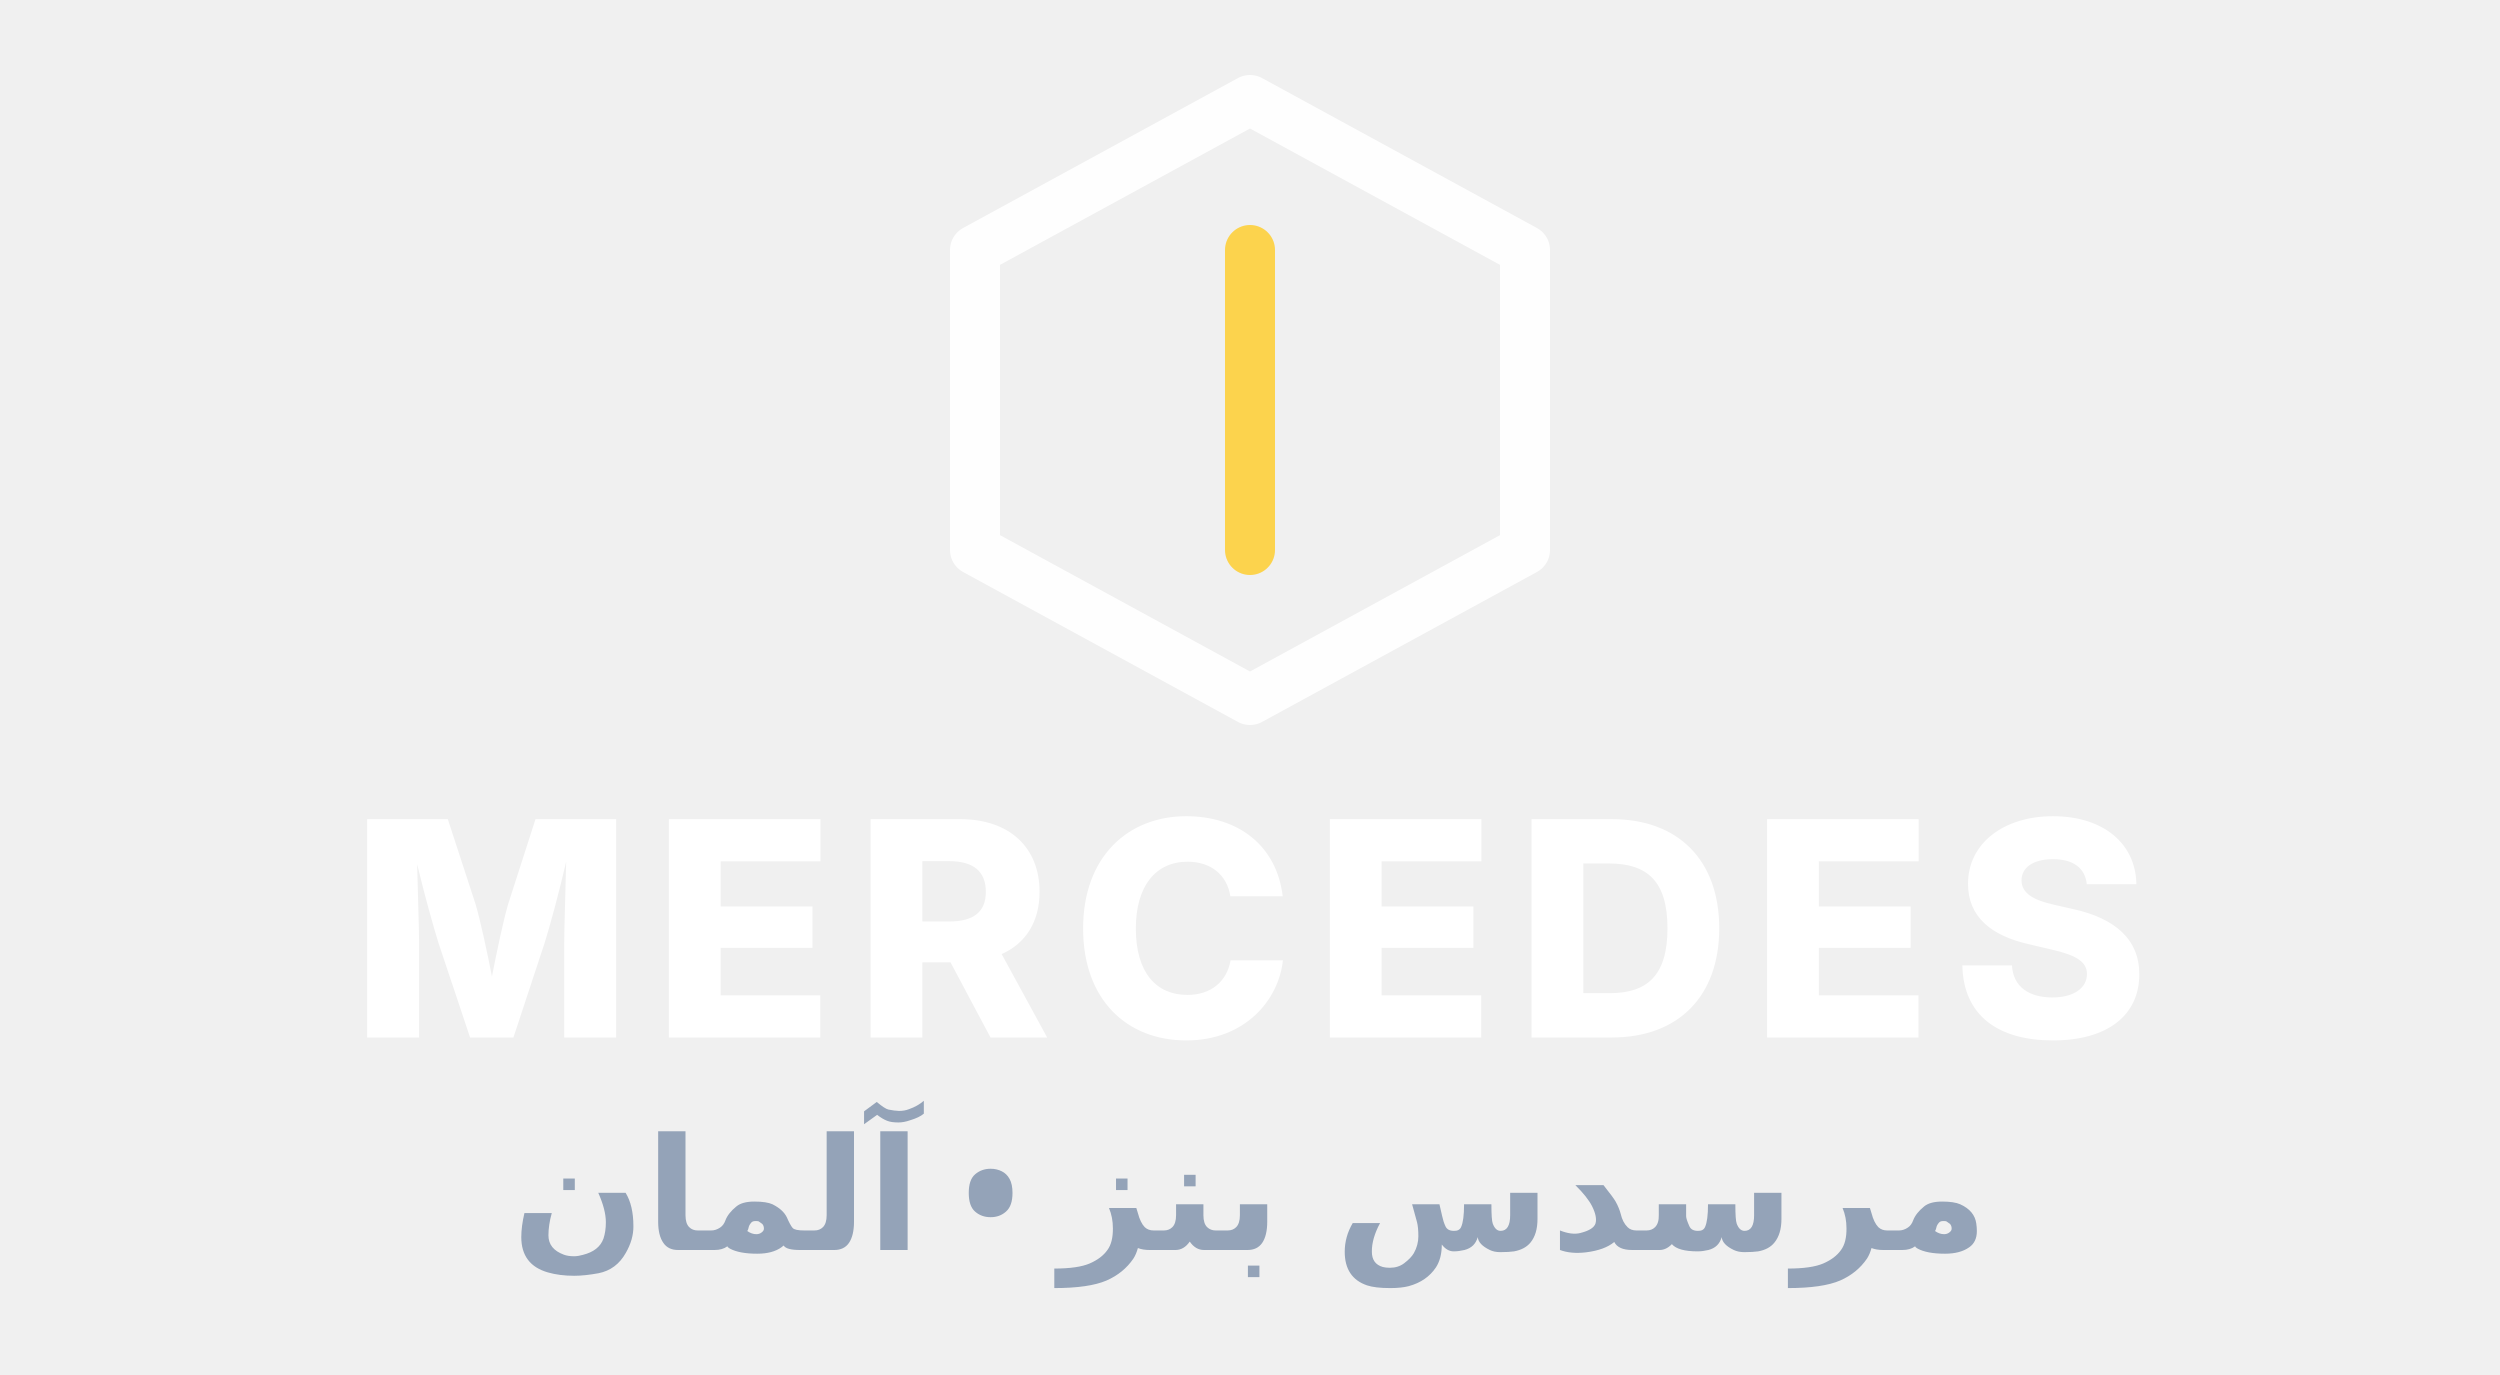
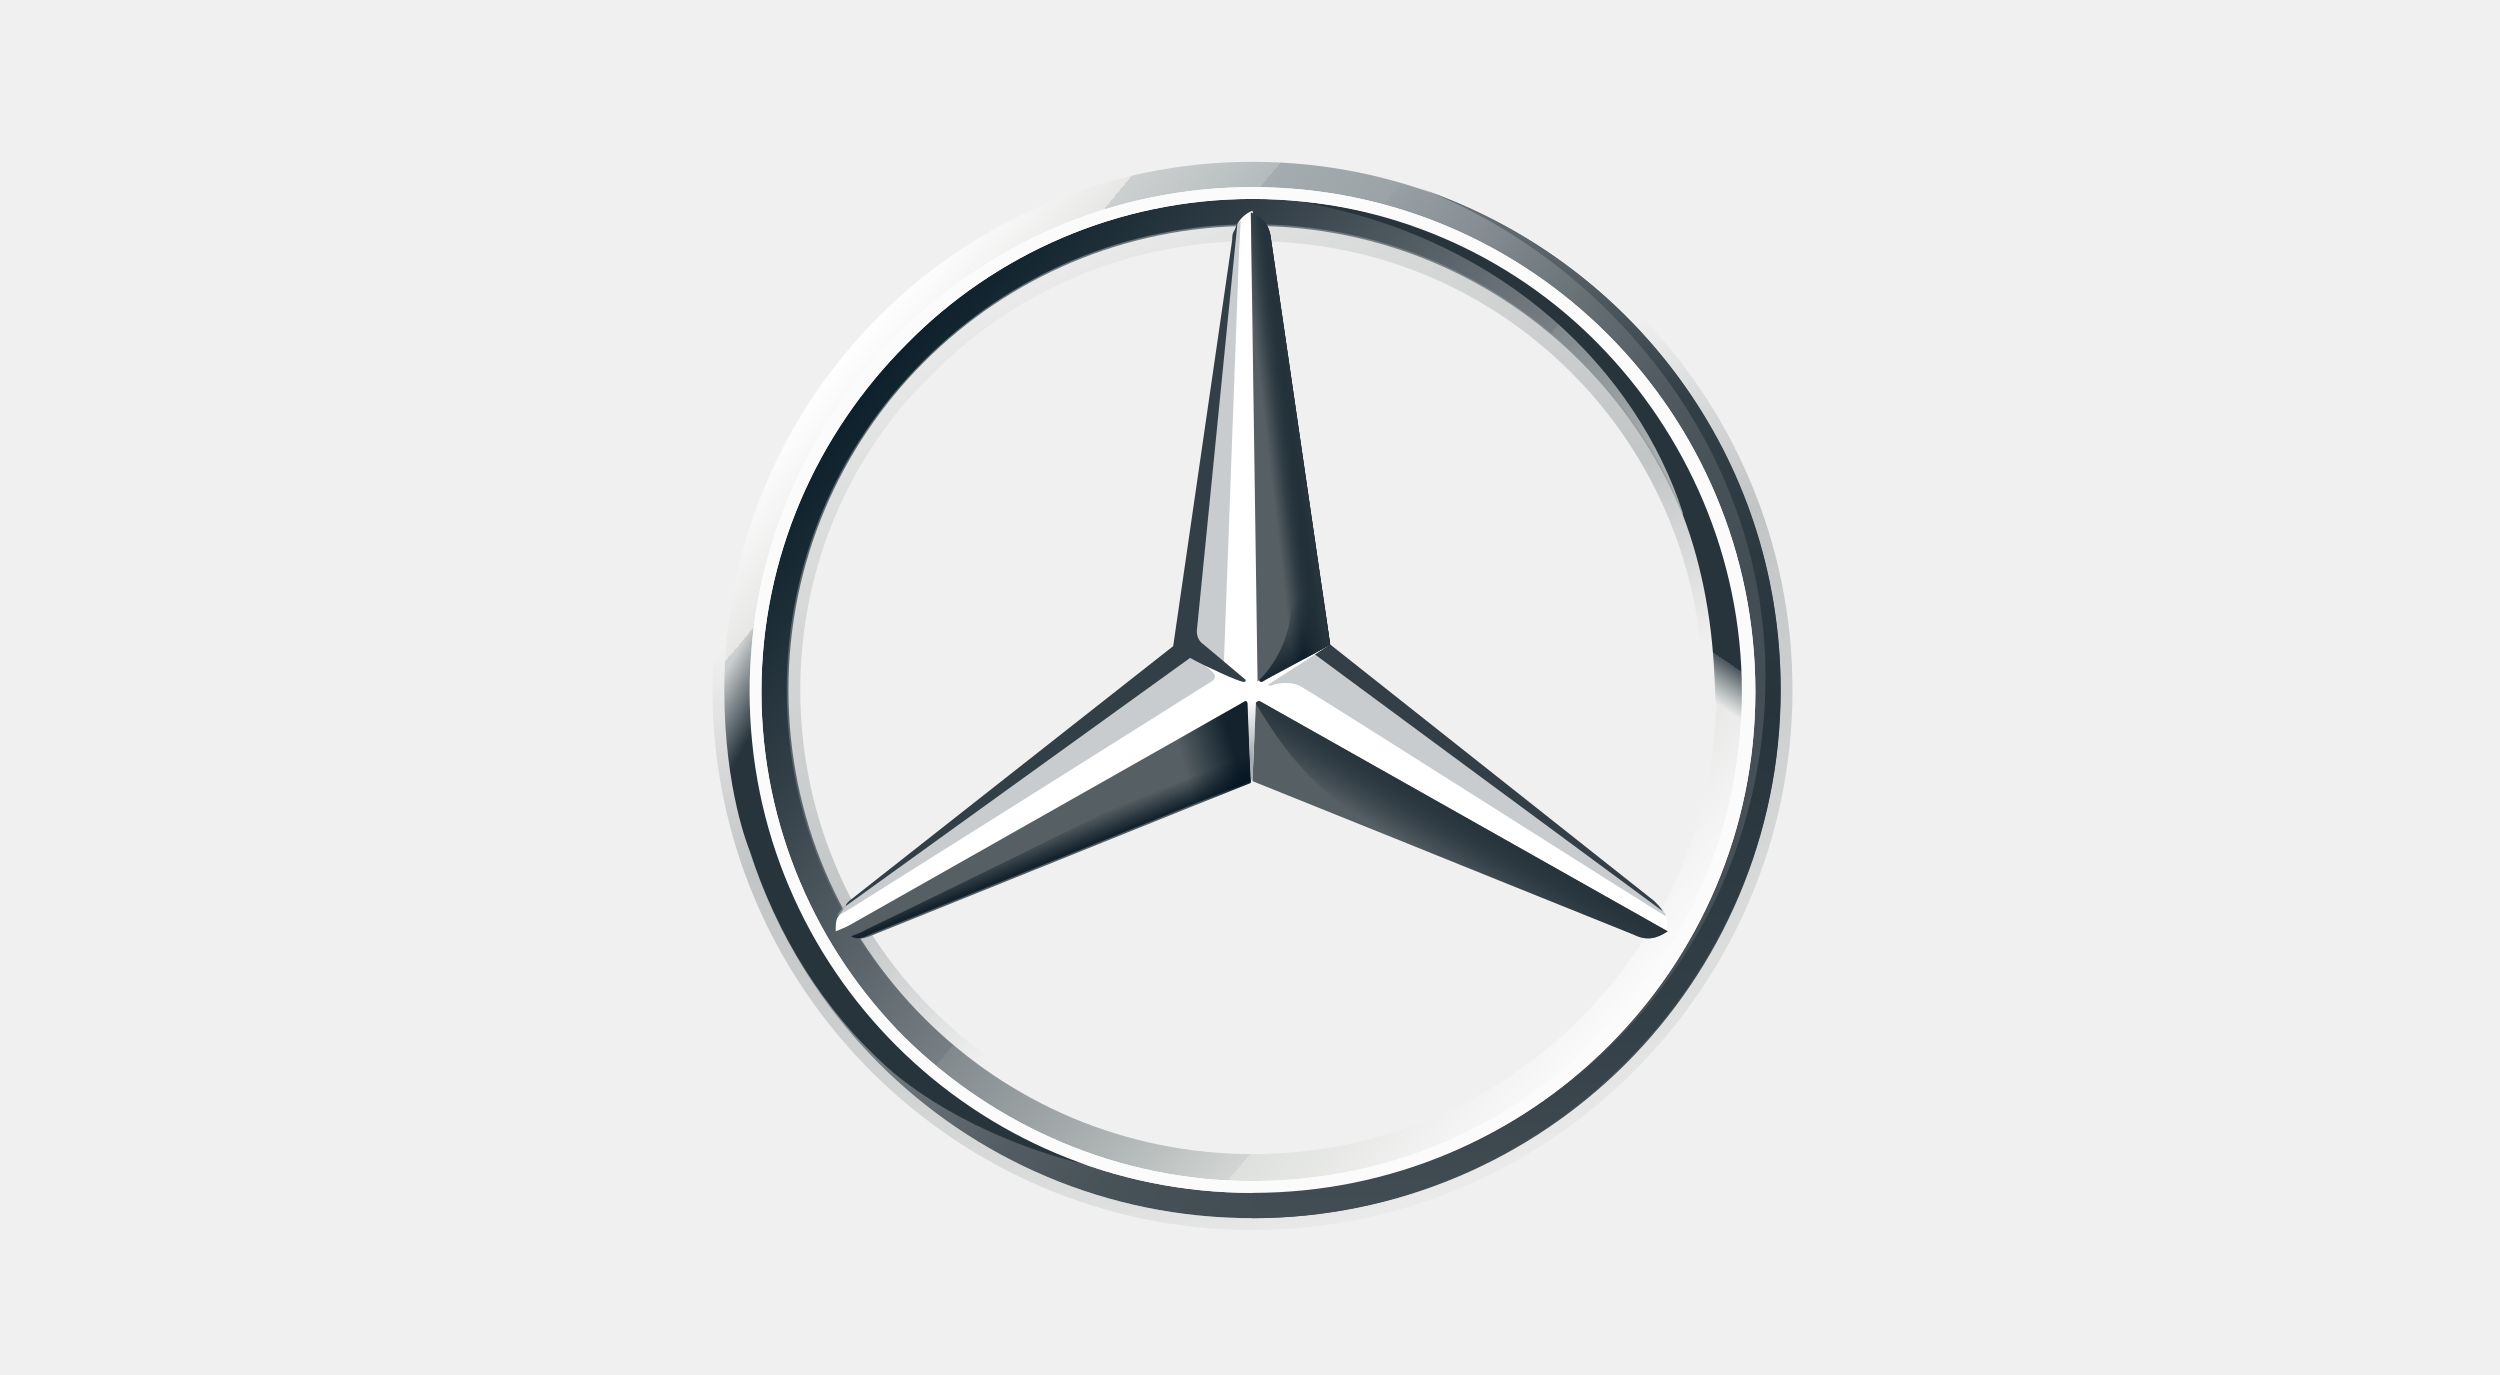
<svg xmlns="http://www.w3.org/2000/svg" viewBox="0 0 200 110" width="200" height="110" role="img" aria-label="مرسدس بنز">
-   <g fill="none" stroke-linejoin="round">
-     <path d="M100 8 L122 20 L122 44 L100 56 L78 44 L78 20 Z" stroke="#FFFFFF" stroke-width="4" opacity="0.95" />
-     <path d="M100 20 L100 44" stroke="#FCD34D" stroke-width="4" stroke-linecap="round" />
+   <g transform="translate(57 12) scale(1.35)">
+     <style>.st3{fill:#fff}.st5{fill:#565f64}.st7{fill:#a4aaae;fill-opacity:.6}</style>
+     <linearGradient id="outer_1_" x1="7.998" x2="56.002" y1="54.102" y2="13.898" gradientTransform="matrix(1 0 0 -1 0 66)" gradientUnits="userSpaceOnUse">
+       <stop offset="0" stop-color="#fff" />
+       <stop offset=".1" stop-color="#e7e8e6" />
+       <stop offset=".1" stop-color="#cdd0d0" />
+       <stop offset=".2" stop-color="#b5bbbd" />
+       <stop offset=".2" stop-color="#a5acaf" />
+       <stop offset=".3" stop-color="#9ba3a7" />
+       <stop offset=".3" stop-color="#98a0a4" />
+       <stop offset=".4" stop-color="#828a8f" />
+       <stop offset=".5" stop-color="#667075" />
+       <stop offset=".6" stop-color="#535c63" />
+       <stop offset=".7" stop-color="#475158" />
+       <stop offset=".8" stop-color="#434d54" />
+       <stop offset="1" stop-color="#475157" />
+     </linearGradient>
+     <path id="outer_24_" d="M63.3 32c0 17.3-14 31.3-31.3 31.3S.7 49.3.7 32 14.7.7 32 .7s31.3 14 31.3 31.3M32 2.6C15.7 2.6 2.6 15.7 2.6 32S15.8 61.4 32 61.4c16.3 0 29.4-13.2 29.4-29.4C61.4 15.7 48.3 2.6 32 2.6" style="fill:url(#outer_1_)" />
+     <linearGradient id="SVGID_1_" x1="9.471" x2="54.471" y1="52.941" y2="15.141" gradientTransform="matrix(1 0 0 -1 0 66)" gradientUnits="userSpaceOnUse">
+       <stop offset="0" stop-color="#0b1f2a" />
+       <stop offset=".2" stop-color="#333f47" />
+       <stop offset=".5" stop-color="#777f84" />
+       <stop offset=".5" stop-color="#81898d" />
+       <stop offset=".7" stop-color="#b3b8b8" />
+       <stop offset=".8" stop-color="#d2d5d3" />
+       <stop offset=".8" stop-color="#dee0dd" />
+       <stop offset="1" stop-color="#fbfbfb" />
+     </linearGradient>
+     <path d="M32 2.6C15.7 2.6 2.6 15.7 2.6 32S15.8 61.4 32 61.4c16.3 0 29.4-13.2 29.4-29.4C61.4 15.7 48.3 2.6 32 2.6m0 56.9C16.8 59.5 4.5 47.2 4.5 32S16.8 4.5 32 4.5 59.5 16.8 59.5 32 47.2 59.5 32 59.5" style="fill:url(#SVGID_1_)" />
+     <linearGradient id="SVGID_2_" x1="1648.736" x2="1670.636" y1="-160.944" y2="-221.143" gradientTransform="matrix(-1 0 0 1 1691.673 223.007)" gradientUnits="userSpaceOnUse">
+       <stop offset="0" stop-color="#e1e3e1" />
+       <stop offset=".1" stop-color="#c1c5c4" />
+       <stop offset=".3" stop-color="#9ba1a2" />
+       <stop offset=".5" stop-color="#7d8487" />
+       <stop offset=".7" stop-color="#687074" stop-opacity="0" />
+       <stop offset=".8" stop-color="#5b6469" stop-opacity="0" />
+       <stop offset="1" stop-color="#576065" stop-opacity="0" />
+     </linearGradient>
+     <path d="M32 63.3c17.3 0 31.3-14 31.3-31.3S49.3.7 32 .7.7 14.7.7 32s14 31.3 31.3 31.3M32 0c17.6 0 32 14.4 32 32S49.6 64 32 64 0 49.6 0 32 14.4 0 32 0" style="opacity:.4;fill:url(#SVGID_2_)" />
+     <path d="M2.2 32.1C2.2 15.7 15.5 2.2 32 2.2s29.8 13.4 29.8 29.9c0 16.4-13.3 29.7-29.8 29.7S2.2 48.5 2.2 32.1m9.3-20.6c-5.3 5.3-8.6 12.6-8.6 20.6s3.3 15.3 8.5 20.5c5.3 5.2 12.6 8.5 20.6 8.5s15.3-3.2 20.5-8.5c5.3-5.2 8.5-12.5 8.5-20.5s-3.3-15.3-8.5-20.6S40 2.9 32 2.9s-15.3 3.3-20.5 8.6" class="st3" />
+     <linearGradient id="SVGID_3_" x1="18.201" x2="45.799" y1="57.899" y2="10.101" gradientTransform="matrix(1 0 0 -1 0 66)" gradientUnits="userSpaceOnUse">
+       <stop offset="0" stop-color="#e1e3e1" />
+       <stop offset=".1" stop-color="#c1c5c4" />
+       <stop offset=".3" stop-color="#9ba1a2" />
+       <stop offset=".5" stop-color="#7d8487" />
+       <stop offset=".7" stop-color="#687074" stop-opacity="0" />
+       <stop offset=".8" stop-color="#5b6469" stop-opacity="0" />
+       <stop offset="1" stop-color="#576065" stop-opacity="0" />
+     </linearGradient>
+     <path d="M32 59.6c-7.4 0-14.3-2.9-19.5-8.1S4.4 39.4 4.4 32s2.9-14.3 8.1-19.5S24.6 4.4 32 4.4s14.3 2.9 19.5 8.1 8.1 12.1 8.1 19.5-2.9 14.3-8.1 19.5-12.1 8.1-19.5 8.1m0-.8c7.1 0 13.9-2.8 18.9-7.8 5.1-5.1 7.8-11.8 7.8-18.9s-2.8-13.9-7.8-18.9C45.8 8.1 39.1 5.4 32 5.4s-13.9 2.8-18.9 7.8C8 18.1 5.2 24.9 5.2 32S8 45.9 13 50.9c5.1 5.1 11.9 7.9 19 7.9" style="opacity:.4;fill:url(#SVGID_3_)" />
+     <path d="M56.3 45c-.5-.4-19.8-15.7-19.8-15.7L32 3.6c-.3.1-.7.4-.9.8l-3.2 25L8 44.7s-.4.5-.6.8c-.1.2-.1.5-.1.8l24.6-10.1 24.6 10.1c.2-.5 0-1-.2-1.3" class="st3" />
+     <path d="m32.2 32.8-.2 4.6 22.6 9.1c.8.4 1.4.2 2-.2L32.5 32.7c-.1-.1-.3 0-.3.1" class="st5" />
+     <linearGradient id="SVGID_4_" x1="44.488" x2="42.788" y1="26.607" y2="23.807" gradientTransform="matrix(1 0 0 -1 0 66)" gradientUnits="userSpaceOnUse">
+       <stop offset="0" stop-color="#27343c" />
+       <stop offset="1" stop-color="#00111e" stop-opacity="0" />
+     </linearGradient>
+     <path d="M32.2 32.8s1.3 2.3 2.8 3.9c2.1 2.3 4.9 3.9 4.9 3.9l14.7 5.9c.8.4 1.4.2 2-.2L32.5 32.7c-.1-.1-.3 0-.3.1" style="fill:url(#SVGID_4_)" />
+     <path d="M56.5 45.4c0-.1-.1-.2-.2-.4L35.7 29.9l-2.8 1.8s.2.1.3 0c.3-.1.9-.2 1.5 0 .5.2 21.8 13.8 21.8 13.7q0 .15 0 0" class="st7" />
+     <path d="M55.8 44.5 36.6 29.3l-.9.6 20.6 15.2c-.1-.2-.3-.4-.5-.6" style="fill:#333e46" />
+     <path d="m32.5 31.3-.1.1s0 .2.2.1c.1-.1 3-1.6 4-2.2l-3.5-24c-.1-.9-.5-1.3-1.2-1.6l.4 27.8z" class="st5" />
+     <path d="M30.8 5.3v1.3l-2.2 22.1c0 .3.1.6.4.8l1.3 1 .9-24.4.1-1.9c-.3.2-.4.6-.5 1.1m-1.2 25.6-1.2-1L8.1 44.6s-.6.4-.7.8l.7-.4 21.3-13.4c.4-.2.5-.4.2-.7" class="st7" />
+     <path d="M31.7 32.8c0-.1-.1-.2-.2-.1L7.3 46.4c.6.4 1.2.5 2 .2l22.6-9.1z" class="st5" />
+     <linearGradient id="SVGID_5_" x1="39.58" x2="36.78" y1="36.888" y2="41.388" gradientTransform="matrix(1 0 0 -1 0 66)" gradientUnits="userSpaceOnUse">
+       <stop offset=".1" stop-color="#02131f" />
+       <stop offset=".9" stop-color="#02131f" stop-opacity="0" />
+     </linearGradient>
+     <path d="m32.4 31.4.1-.1zs0 .1.1.1h.1c.1-.1 3-1.6 4-2.2l-.4-2.9-3.1-21.1q0-.6-.3-.9s1.5 20.2 1.5 22.4c0 2.9-1.9 4.6-1.9 4.6" style="fill:url(#SVGID_5_)" />
+     <linearGradient id="SVGID_6_" x1="31.982" x2="27.782" y1="29.664" y2="28.464" gradientTransform="matrix(1 0 0 -1 0 66)" gradientUnits="userSpaceOnUse">
+       <stop offset=".2" stop-color="#02131f" />
+       <stop offset=".9" stop-color="#02131f" stop-opacity="0" />
+     </linearGradient>
+     <path d="M31.7 32.8c0-.1-.1-.2-.2-.1L7.3 46.4c.6.4 1.2.5 2 .2l22.6-9.1z" style="fill:url(#SVGID_6_);fill-opacity:.8" />
+     <linearGradient id="SVGID_7_" x1="20.791" x2="20.191" y1="24.096" y2="25.596" gradientTransform="matrix(1 0 0 -1 0 66)" gradientUnits="userSpaceOnUse">
+       <stop offset="0" stop-color="#02131f" />
+       <stop offset=".1" stop-color="#02131f" />
+       <stop offset="1" stop-color="#02131f" stop-opacity="0" />
+     </linearGradient>
+     <path d="m9.3 46.5 22.6-9.1-.2-4.4c-.4 1.2-1.1 2.5-3 3.5-1.4.8-14.8 7.4-19.6 9.7-.3.2-.7.3-.9.4.4.2.7.1 1.1-.1" style="opacity:.8;fill:url(#SVGID_7_)" />
+     <linearGradient id="SVGID_8_" x1="35.602" x2="32.202" y1="48.786" y2="48.386" gradientTransform="matrix(1 0 0 -1 0 66)" gradientUnits="userSpaceOnUse">
+       <stop offset=".3" stop-color="#02131f" />
+       <stop offset=".3" stop-color="#02131f" />
+       <stop offset=".8" stop-color="#02131f" stop-opacity="0" />
+     </linearGradient>
+     <path d="m32.5 31.3-.1.1s0 .2.2.1c.1-.1 3-1.6 4-2.2l-3.5-24c-.1-.9-.5-1.3-1.2-1.6l.4 27.8z" style="fill:url(#SVGID_8_)" />
+     <linearGradient id="SVGID_9_" x1="35.708" x2="33.407" y1="48.843" y2="48.543" gradientTransform="matrix(1 0 0 -1 0 66)" gradientUnits="userSpaceOnUse">
+       <stop offset=".4" stop-color="#27343c" />
+       <stop offset="1" stop-color="#3b474e" stop-opacity="0" />
+     </linearGradient>
+     <path d="m32.5 31.3-.1.1s0 .2.2.1c.1-.1 3-1.6 4-2.2l-3.5-24c-.1-.9-.5-1.3-1.2-1.6l.4 27.8z" style="fill:url(#SVGID_9_)" />
+     <linearGradient id="SVGID_10_" x1="-.36" x2="27.54" y1="33.169" y2="17.069" gradientTransform="matrix(1 0 0 -1 0 66)" gradientUnits="userSpaceOnUse">
+       <stop offset="0" stop-color="#24303a" stop-opacity="0" />
+       <stop offset="0" stop-color="#25323b" stop-opacity="0" />
+       <stop offset=".1" stop-color="#27343c" />
+     </linearGradient>
+     <path d="M5.1 44.4C4.4 42.8.4 35 4.8 20H3.1c-.9 3-1.6 4.8-2 7.5 0 0-.2 1-.3 2.1S.7 31.3.7 32c0 6 1.5 9.5 1.5 9.5 1.6 5 4.4 9.5 8.2 12.9 3.3 2.9 8.4 5.1 12.6 5.9-.7-.1-12.7-5.2-17.9-15.9" style="fill:url(#SVGID_10_)" />
+     <linearGradient id="SVGID_11_" x1="31.95" x2="31.95" y1="28.6" y2="33.4" gradientTransform="matrix(1 0 0 -1 0 66)" gradientUnits="userSpaceOnUse">
+       <stop offset=".3" stop-color="#a5abaf" />
+       <stop offset="1" stop-color="#a5abaf" stop-opacity="0" />
+     </linearGradient>
+     <path d="M32.4 32.6h-.9c.1 0 .2 0 .2.1l.2 4.6h.1l.2-4.6c0-.1.1-.2.2-.1" style="fill:url(#SVGID_11_)" />
+     <linearGradient id="SVGID_12_" x1="47.65" x2="47.65" y1="63.7" y2="2.7" gradientTransform="matrix(1 0 0 -1 0 66)" gradientUnits="userSpaceOnUse">
+       <stop offset="0" stop-color="#dee0dd" />
+       <stop offset="0" stop-color="#c5c9c7" />
+       <stop offset="0" stop-color="#9ea4a5" />
+       <stop offset="0" stop-color="#82898c" />
+       <stop offset="0" stop-color="#71797d" />
+       <stop offset="0" stop-color="#6b7378" />
+       <stop offset=".2" stop-color="#333f47" />
+       <stop offset=".5" stop-color="#27343c" />
+       <stop offset=".8" stop-color="#333f47" />
+       <stop offset="1" stop-color="#434d54" />
+     </linearGradient>
+     <path d="M42 2.3c10.5 4 20.4 15 20.4 28.9C62.4 48 49 61.7 32 61.7v1.6c17 0 31.3-14 31.3-31.3 0-13.8-8.8-25.4-21.3-29.7" style="fill:url(#SVGID_12_)" />
+     <linearGradient id="SVGID_13_" x1="32" x2="32.3" y1="65.3" y2="65.3" gradientTransform="matrix(1 0 0 -1 0 66)" gradientUnits="userSpaceOnUse">
+       <stop offset="0" stop-color="#dee0dd" />
+       <stop offset="0" stop-color="#c5c9c7" />
+       <stop offset="0" stop-color="#9ea4a5" />
+       <stop offset="0" stop-color="#82898c" />
+       <stop offset="0" stop-color="#71797d" />
+       <stop offset="0" stop-color="#6b7378" />
+       <stop offset=".2" stop-color="#333f47" />
+       <stop offset=".5" stop-color="#27343c" />
+       <stop offset=".8" stop-color="#333f47" />
+       <stop offset="1" stop-color="#434d54" />
+     </linearGradient>
+     <path d="M32.3.7H32z" style="fill:url(#SVGID_13_)" />
+     <linearGradient id="SVGID_14_" x1="57.289" x2="43.789" y1="57.907" y2="38.107" gradientTransform="matrix(1 0 0 -1 0 66)" gradientUnits="userSpaceOnUse">
+       <stop offset=".7" stop-color="#27343c" />
+       <stop offset=".7" stop-color="#2b373f" />
+       <stop offset=".7" stop-color="#36424a" />
+       <stop offset=".7" stop-color="#49545b" />
+       <stop offset=".8" stop-color="#646d73" stop-opacity="0" />
+       <stop offset=".8" stop-color="#868d92" stop-opacity="0" />
+       <stop offset=".8" stop-color="#b0b5b8" stop-opacity="0" />
+       <stop offset=".8" stop-color="#e1e3e4" stop-opacity="0" />
+       <stop offset=".8" stop-color="#fff" stop-opacity="0" />
+     </linearGradient>
+     <path d="M58.8 20.2C51.8 4.1 36 3.2 35.1 3.1H35c12.1 2.2 19.8 10.1 22.5 18.4v.1c1.2 3.2 1.8 6.6 1.9 10.3.1 3.5-.7 7.4-2.2 11-.1.5-.2 1.1-.3 1.1h1.6c4.8-9 2.7-18.1.3-23.8" style="fill:url(#SVGID_14_)" />
+     <path d="M2.2 32.1C2.2 15.7 15.5 2.2 32 2.2s29.8 13.4 29.8 29.9c0 16.4-13.3 29.7-29.8 29.7S2.2 48.5 2.2 32.1m9.3-20.6c-5.3 5.3-8.6 12.6-8.6 20.6s3.3 15.3 8.5 20.5c5.3 5.2 12.6 8.5 20.6 8.5s15.3-3.2 20.5-8.5c5.3-5.2 8.5-12.5 8.5-20.5s-3.3-15.3-8.5-20.6S40 2.9 32 2.9s-15.3 3.3-20.5 8.6" style="fill:#fbfbfb" />
+     <path d="m7.9 44.8 20.4-14.7c1.1.6 2.9 1.4 3.1 1.4.2.1.2-.1.2-.1l-2.5-2.1c-.3-.2-.4-.5-.4-.8l2.4-24.1c-.1.1-.1.3-.2.4-.1.2-.1.3-.1.5l-3.5 24.1L8.1 44.5c-.1.1-.2.2-.2.3" style="fill:#333f47" />
  </g>
-   <text x="100" y="83" text-anchor="middle" font-family="Inter, 'Segoe UI', Helvetica, Arial, sans-serif" font-size="24" font-weight="800" letter-spacing="1.5" fill="#FFFFFF">MERCEDES</text>
-   <text x="100" y="100" text-anchor="middle" font-family="Vazirmatn, Tahoma, sans-serif" font-size="12.5" font-weight="600" fill="#94A3B8">مرسدس بنز • آلمان</text>
</svg>
